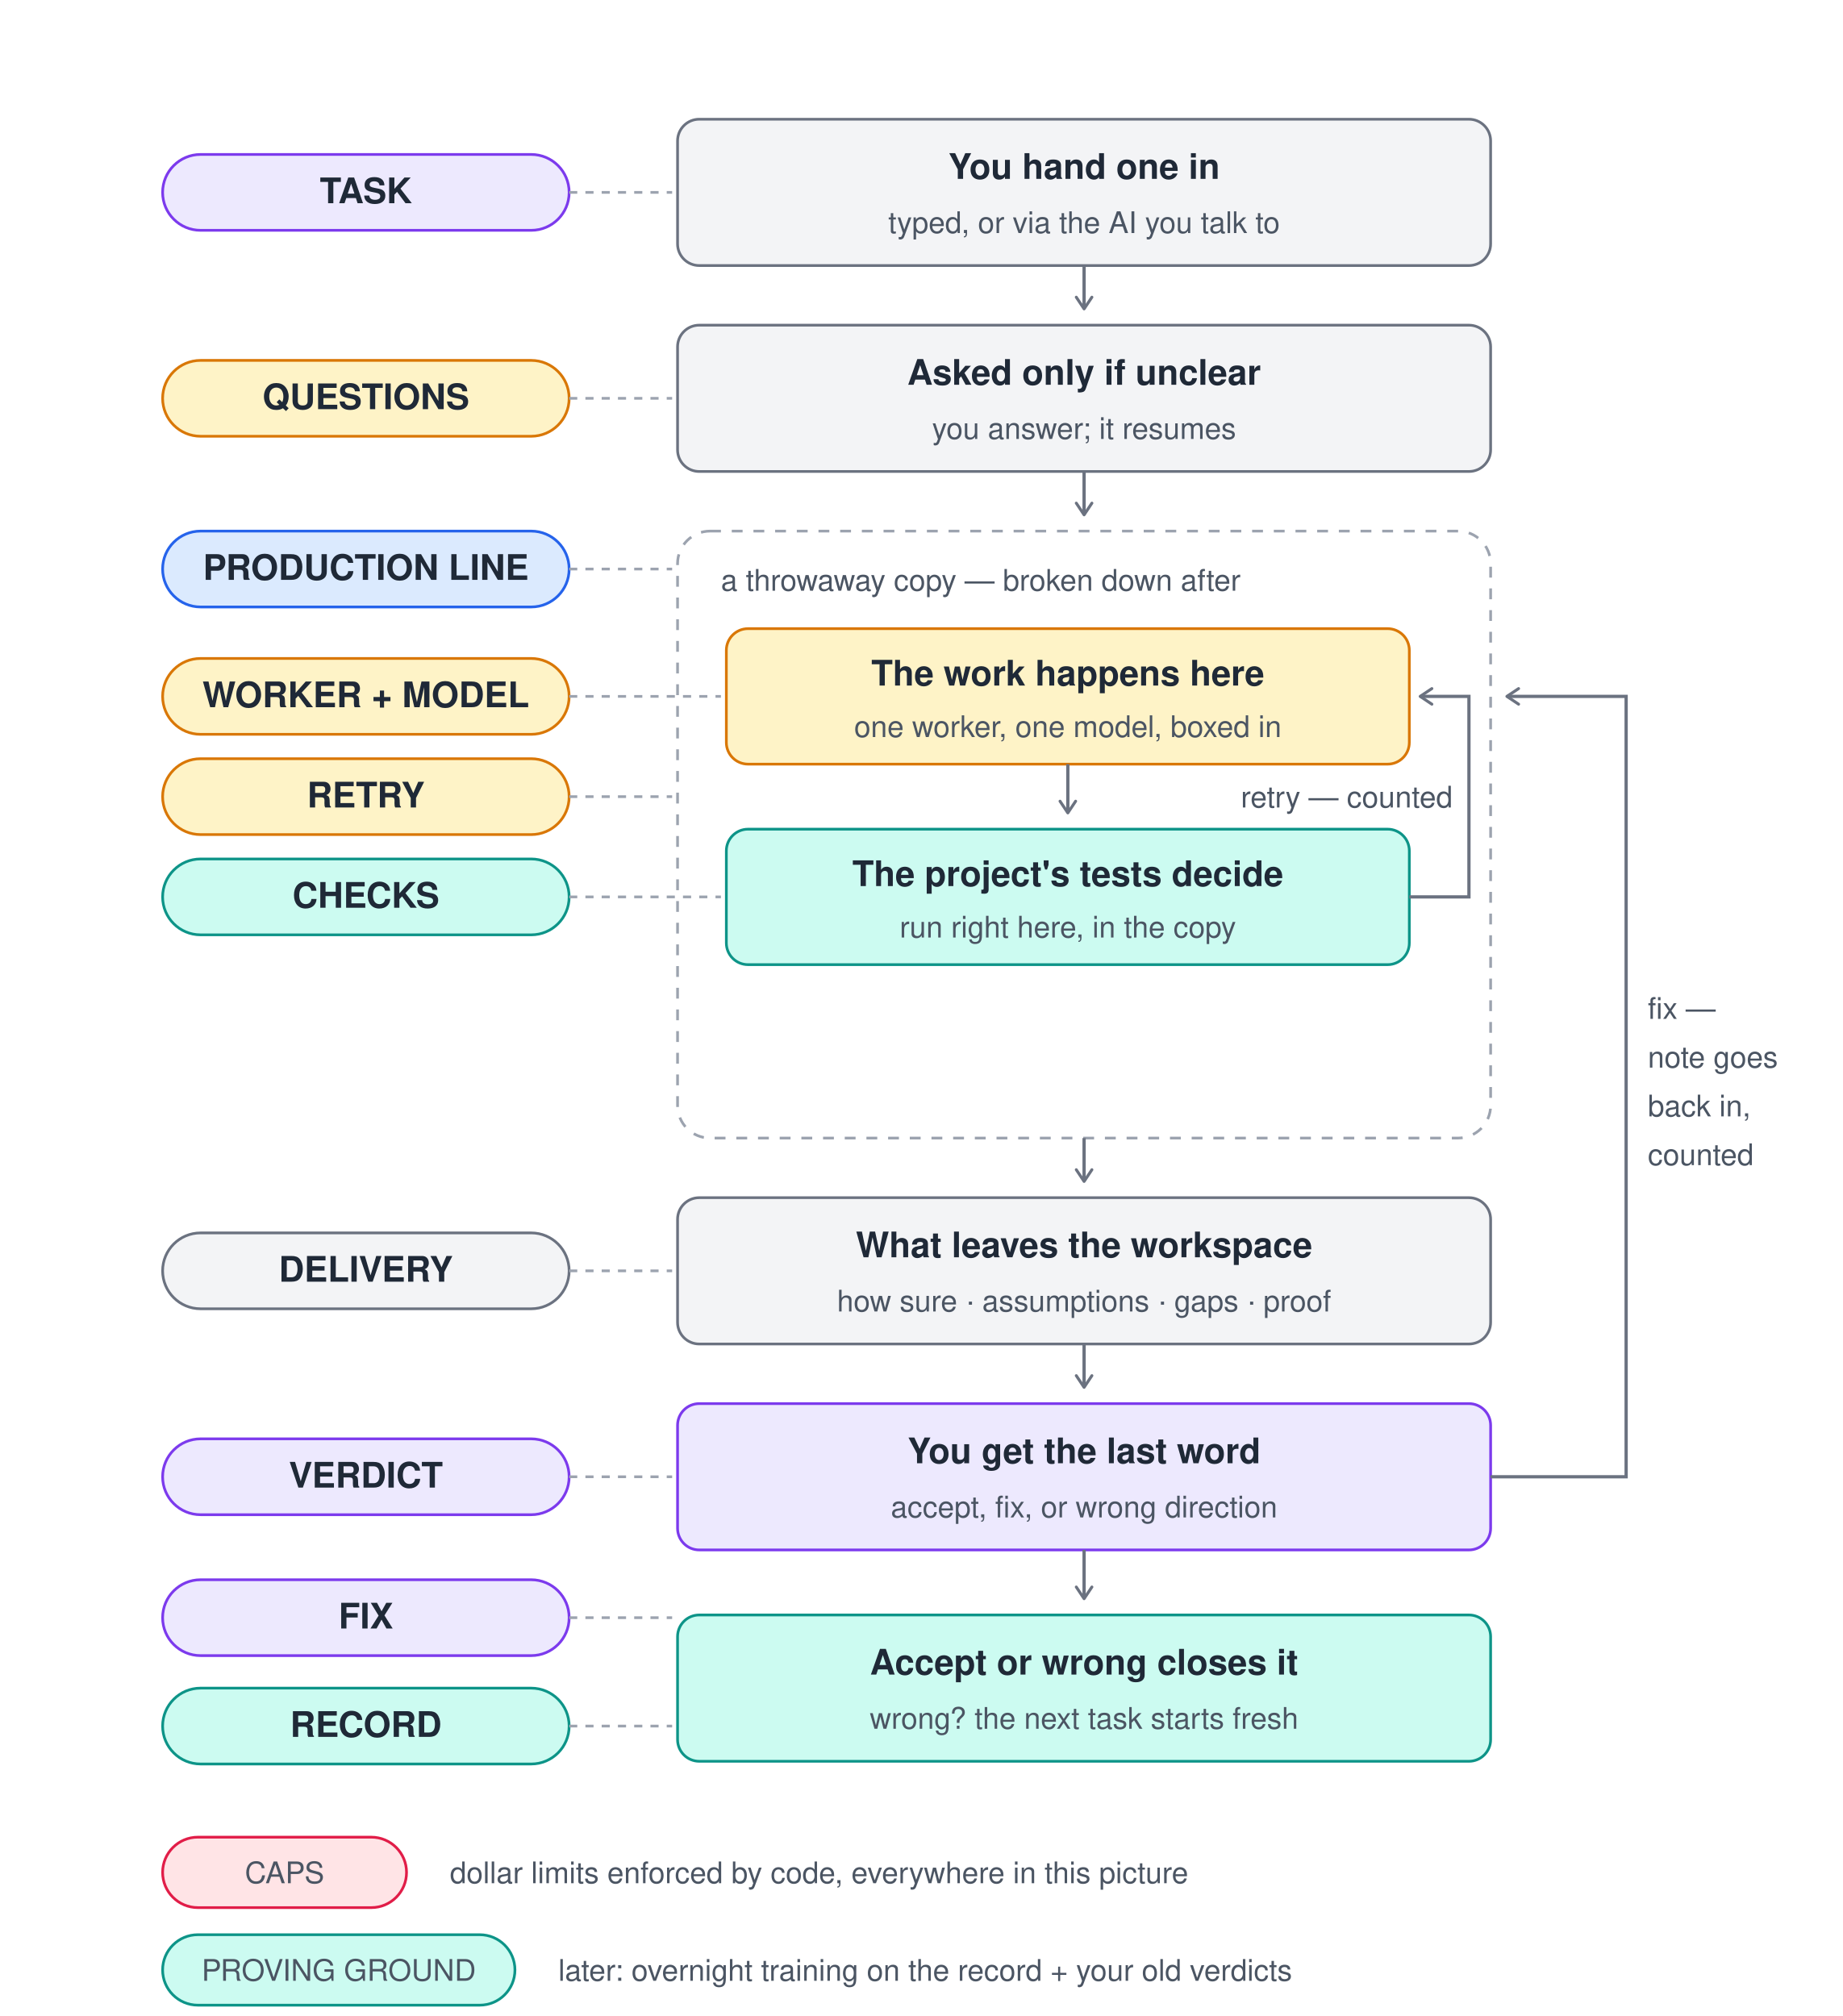
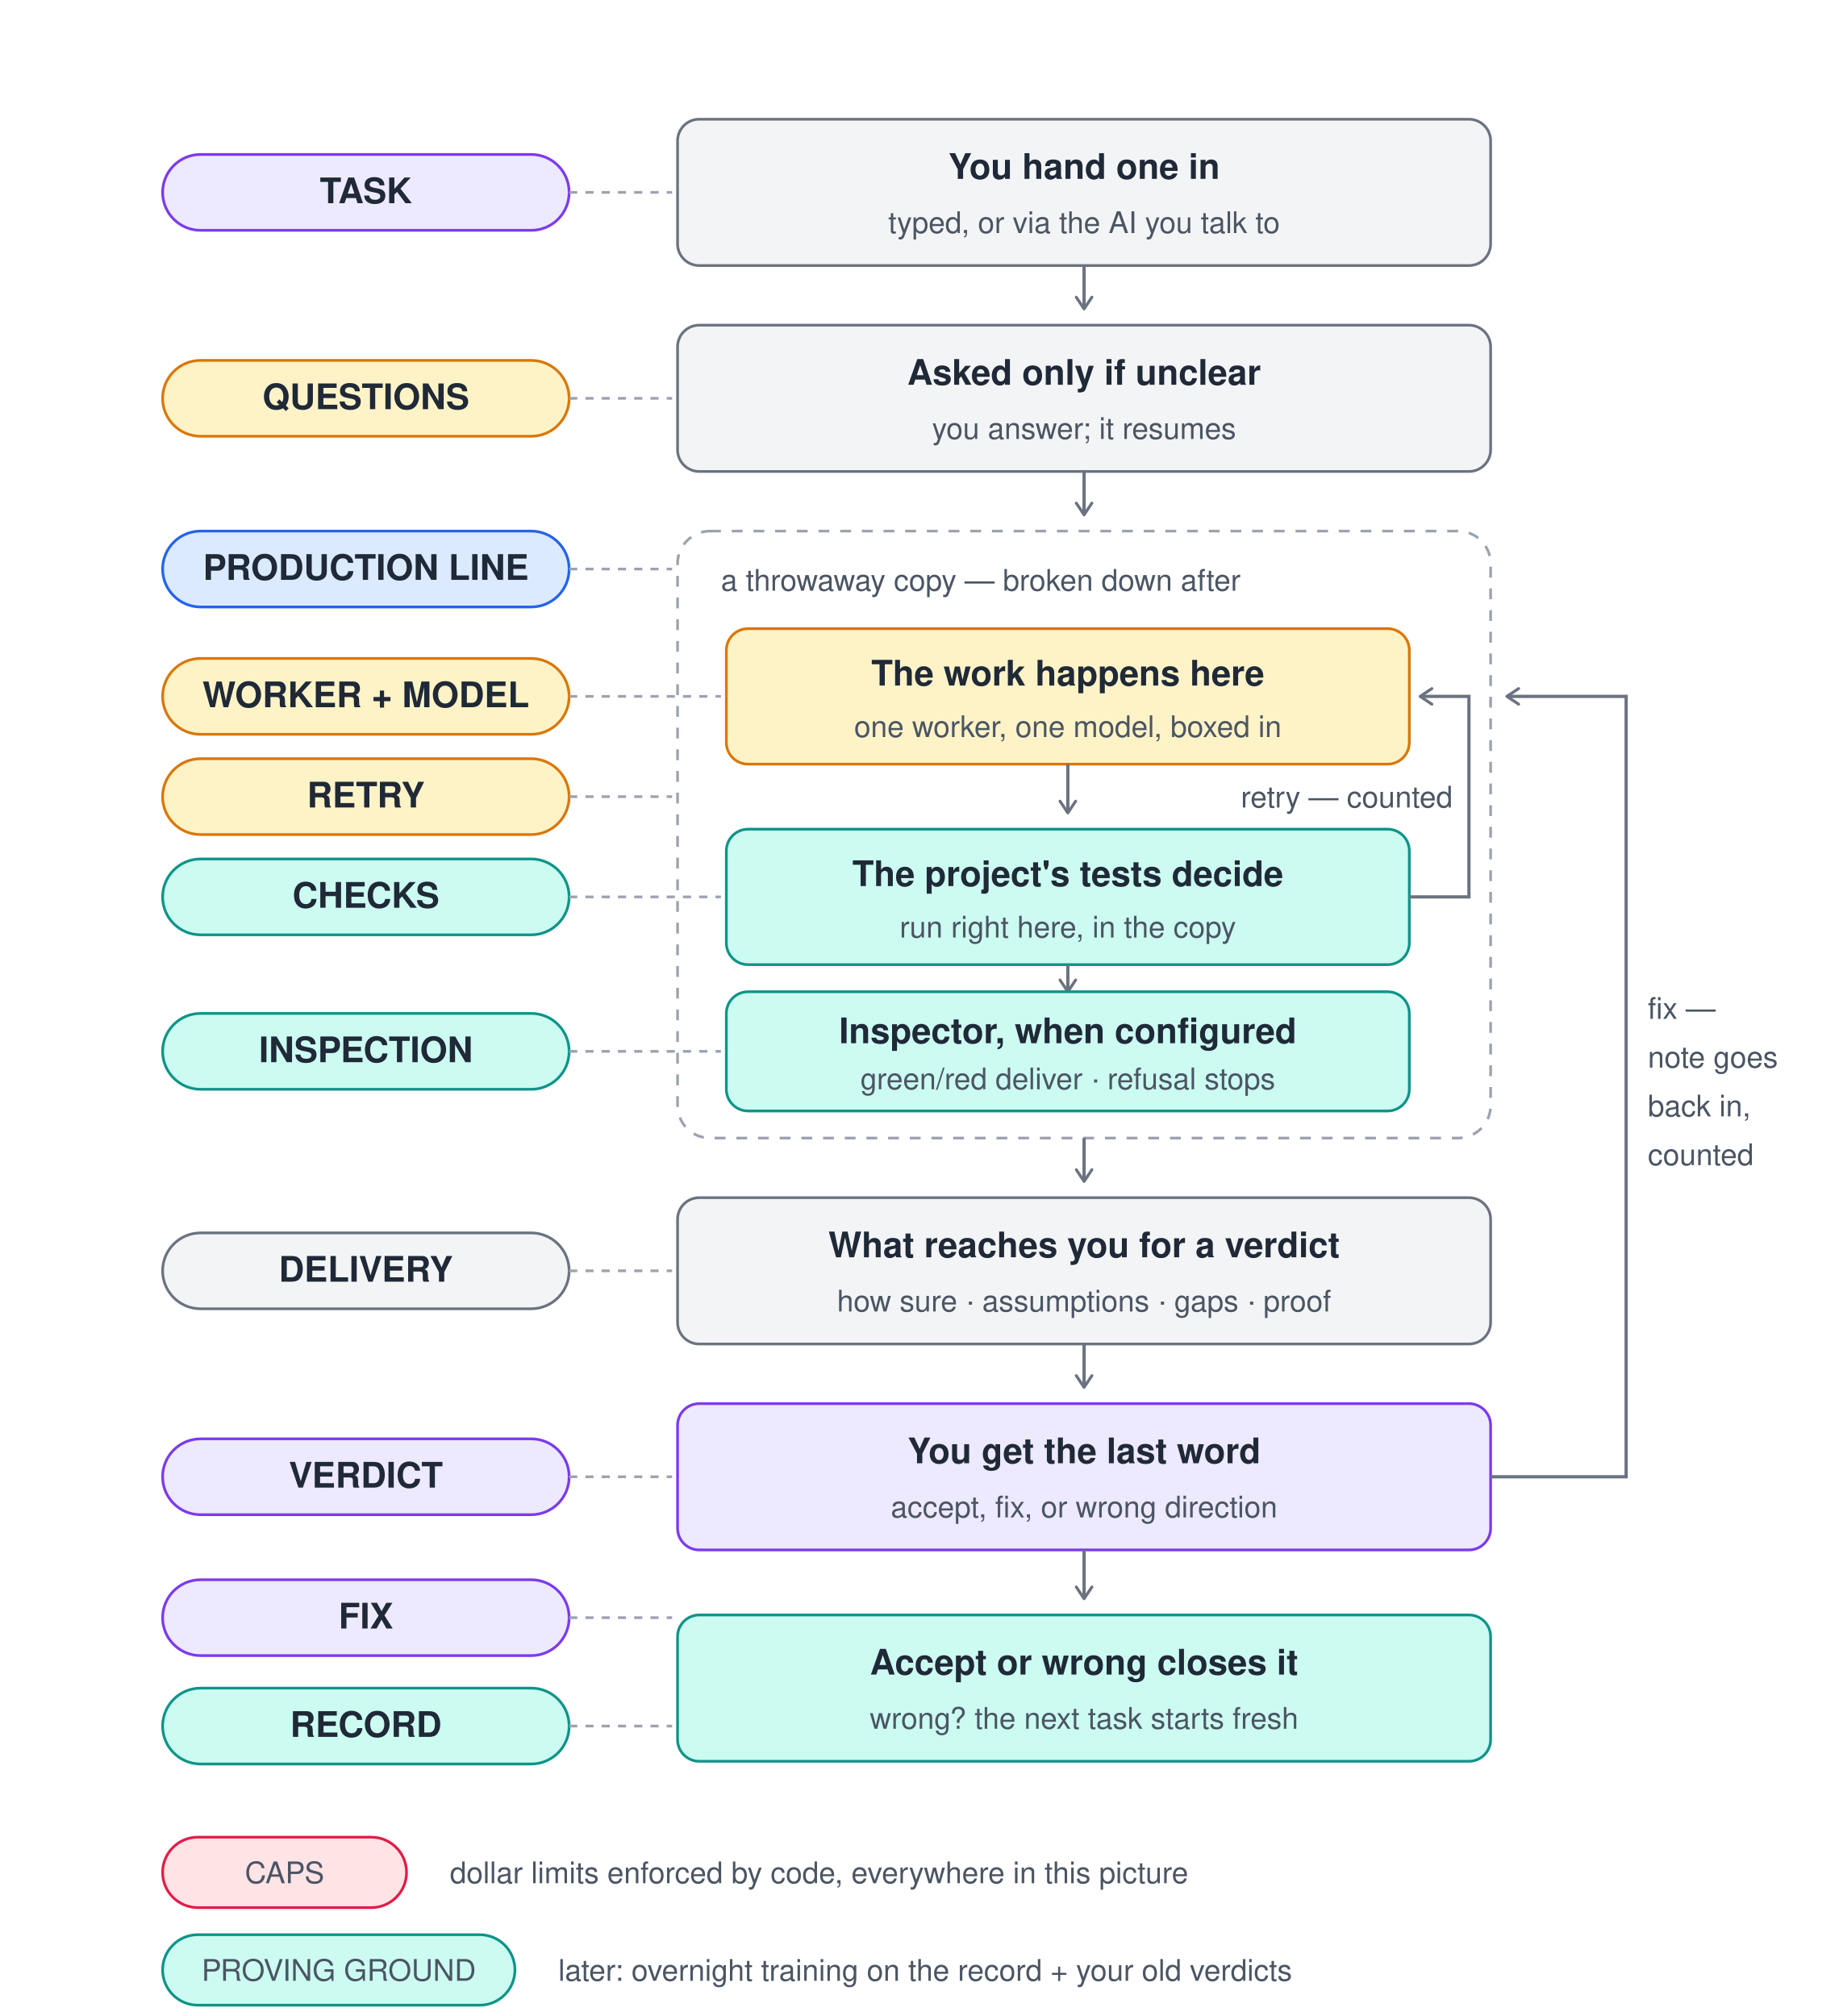
<svg xmlns="http://www.w3.org/2000/svg" width="680" height="744" viewBox="0 0 680 744" role="img">
  <style>
  text { font-family: -apple-system, "Segoe UI", Helvetica, Arial, sans-serif; }
  .th { font-size: 13px; font-weight: 600; fill: #1f2937; }
  .ts { font-size: 11px; fill: #4b5563; }
  .box { stroke-width: 1; }
  .purple { fill: #ede9fe; stroke: #7c3aed; }
  .amber  { fill: #fef3c7; stroke: #d97706; }
  .blue   { fill: #dbeafe; stroke: #2563eb; }
  .teal   { fill: #ccfbf1; stroke: #0d9488; }
  .rose   { fill: #ffe4e6; stroke: #e11d48; }
  .gray   { fill: #f3f4f6; stroke: #6b7280; }
  .conn { stroke: #9ca3af; stroke-width: 1; stroke-dasharray: 3 3; }
  .arr  { stroke: #6b7280; stroke-width: 1.2; fill: none; }
</style>
  <defs>
    <marker id="arrow" viewBox="0 0 10 10" refX="8" refY="5" markerWidth="6" markerHeight="6" orient="auto-start-reverse">
      <path d="M2 1L8 5L2 9" fill="none" stroke="#6b7280" stroke-width="1.5" stroke-linecap="round" stroke-linejoin="round" />
    </marker>
  </defs>
  <rect class="box purple" x="60" y="57" width="150" height="28" rx="14" />
  <text class="th" x="135" y="75" text-anchor="middle">TASK</text>
  <line class="conn" x1="210" y1="71" x2="248" y2="71" />
  <rect class="box gray" x="250" y="44" width="300" height="54" rx="8" />
  <text class="th" x="400" y="66" text-anchor="middle">You hand one in</text>
  <text class="ts" x="400" y="86" text-anchor="middle">typed, or via the AI you talk to</text>
  <line class="arr" x1="400" y1="98" x2="400" y2="114" marker-end="url(#arrow)" />
  <rect class="box amber" x="60" y="133" width="150" height="28" rx="14" />
  <text class="th" x="135" y="151" text-anchor="middle">QUESTIONS</text>
  <line class="conn" x1="210" y1="147" x2="248" y2="147" />
  <rect class="box gray" x="250" y="120" width="300" height="54" rx="8" />
  <text class="th" x="400" y="142" text-anchor="middle">Asked only if unclear</text>
  <text class="ts" x="400" y="162" text-anchor="middle">you answer; it resumes</text>
  <line class="arr" x1="400" y1="174" x2="400" y2="190" marker-end="url(#arrow)" />
  <rect class="box blue" x="60" y="196" width="150" height="28" rx="14" />
  <text class="th" x="135" y="214" text-anchor="middle">PRODUCTION LINE</text>
  <line class="conn" x1="210" y1="210" x2="248" y2="210" />
  <rect x="250" y="196" width="300" height="224" rx="12" fill="none" stroke="#9ca3af" stroke-width="1" stroke-dasharray="4 4" />
  <text class="ts" x="266" y="218">a throwaway copy — broken down after</text>
  <rect class="box amber" x="60" y="243" width="150" height="28" rx="14" />
  <text class="th" x="135" y="261" text-anchor="middle">WORKER + MODEL</text>
  <line class="conn" x1="210" y1="257" x2="266" y2="257" />
  <rect class="box amber" x="268" y="232" width="252" height="50" rx="8" />
  <text class="th" x="394" y="253" text-anchor="middle">The work happens here</text>
  <text class="ts" x="394" y="272" text-anchor="middle">one worker, one model, boxed in</text>
  <line class="arr" x1="394" y1="282" x2="394" y2="300" marker-end="url(#arrow)" />
  <text class="ts" x="536" y="298" text-anchor="end">retry — counted</text>
  <rect class="box amber" x="60" y="280" width="150" height="28" rx="14" />
  <text class="th" x="135" y="298" text-anchor="middle">RETRY</text>
  <line class="conn" x1="210" y1="294" x2="248" y2="294" />
  <rect class="box teal" x="60" y="317" width="150" height="28" rx="14" />
  <text class="th" x="135" y="335" text-anchor="middle">CHECKS</text>
  <line class="conn" x1="210" y1="331" x2="266" y2="331" />
  <rect class="box teal" x="268" y="306" width="252" height="50" rx="8" />
  <text class="th" x="394" y="327" text-anchor="middle">The project's tests decide</text>
  <text class="ts" x="394" y="346" text-anchor="middle">run right here, in the copy</text>
  <path class="arr" d="M 520 331 L 542 331 L 542 257 L 524 257" marker-end="url(#arrow)" />
+   <line class="arr" x1="394" y1="356" x2="394" y2="366" marker-end="url(#arrow)" />
+   <rect class="box teal" x="60" y="374" width="150" height="28" rx="14" />
+   <text class="th" x="135" y="392" text-anchor="middle">INSPECTION</text>
+   <line class="conn" x1="210" y1="388" x2="266" y2="388" />
+   <rect class="box teal" x="268" y="366" width="252" height="44" rx="8" />
+   <text class="th" x="394" y="385" text-anchor="middle">Inspector, when configured</text>
+   <text class="ts" x="394" y="402" text-anchor="middle">green/red deliver · refusal stops</text>
  <line class="arr" x1="400" y1="420" x2="400" y2="436" marker-end="url(#arrow)" />
  <rect class="box gray" x="60" y="455" width="150" height="28" rx="14" />
  <text class="th" x="135" y="473" text-anchor="middle">DELIVERY</text>
  <line class="conn" x1="210" y1="469" x2="248" y2="469" />
  <rect class="box gray" x="250" y="442" width="300" height="54" rx="8" />
-   <text class="th" x="400" y="464" text-anchor="middle">What leaves the workspace</text>
+   <text class="th" x="400" y="464" text-anchor="middle">What reaches you for a verdict</text>
  <text class="ts" x="400" y="484" text-anchor="middle">how sure · assumptions · gaps · proof</text>
  <line class="arr" x1="400" y1="496" x2="400" y2="512" marker-end="url(#arrow)" />
  <rect class="box purple" x="60" y="531" width="150" height="28" rx="14" />
  <text class="th" x="135" y="549" text-anchor="middle">VERDICT</text>
  <line class="conn" x1="210" y1="545" x2="248" y2="545" />
  <rect class="box purple" x="250" y="518" width="300" height="54" rx="8" />
  <text class="th" x="400" y="540" text-anchor="middle">You get the last word</text>
  <text class="ts" x="400" y="560" text-anchor="middle">accept, fix, or wrong direction</text>
  <path class="arr" d="M 550 545 L 600 545 L 600 257 L 556 257" marker-end="url(#arrow)" />
  <text class="ts" x="608" y="376">fix —</text>
  <text class="ts" x="608" y="394">note goes</text>
  <text class="ts" x="608" y="412">back in,</text>
  <text class="ts" x="608" y="430">counted</text>
  <rect class="box purple" x="60" y="583" width="150" height="28" rx="14" />
  <text class="th" x="135" y="601" text-anchor="middle">FIX</text>
  <line class="conn" x1="210" y1="597" x2="248" y2="597" />
  <line class="arr" x1="400" y1="572" x2="400" y2="590" marker-end="url(#arrow)" />
  <rect class="box teal" x="60" y="623" width="150" height="28" rx="14" />
  <text class="th" x="135" y="641" text-anchor="middle">RECORD</text>
  <line class="conn" x1="210" y1="637" x2="248" y2="637" />
  <rect class="box teal" x="250" y="596" width="300" height="54" rx="8" />
  <text class="th" x="400" y="618" text-anchor="middle">Accept or wrong closes it</text>
  <text class="ts" x="400" y="638" text-anchor="middle">wrong? the next task starts fresh</text>
  <rect class="box rose" x="60" y="678" width="90" height="26" rx="13" />
  <text class="ts" x="105" y="695" text-anchor="middle">CAPS</text>
  <text class="ts" x="166" y="695">dollar limits enforced by code, everywhere in this picture</text>
  <rect class="box teal" x="60" y="714" width="130" height="26" rx="13" />
  <text class="ts" x="125" y="731" text-anchor="middle">PROVING GROUND</text>
  <text class="ts" x="206" y="731">later: overnight training on the record + your old verdicts</text>
</svg>
